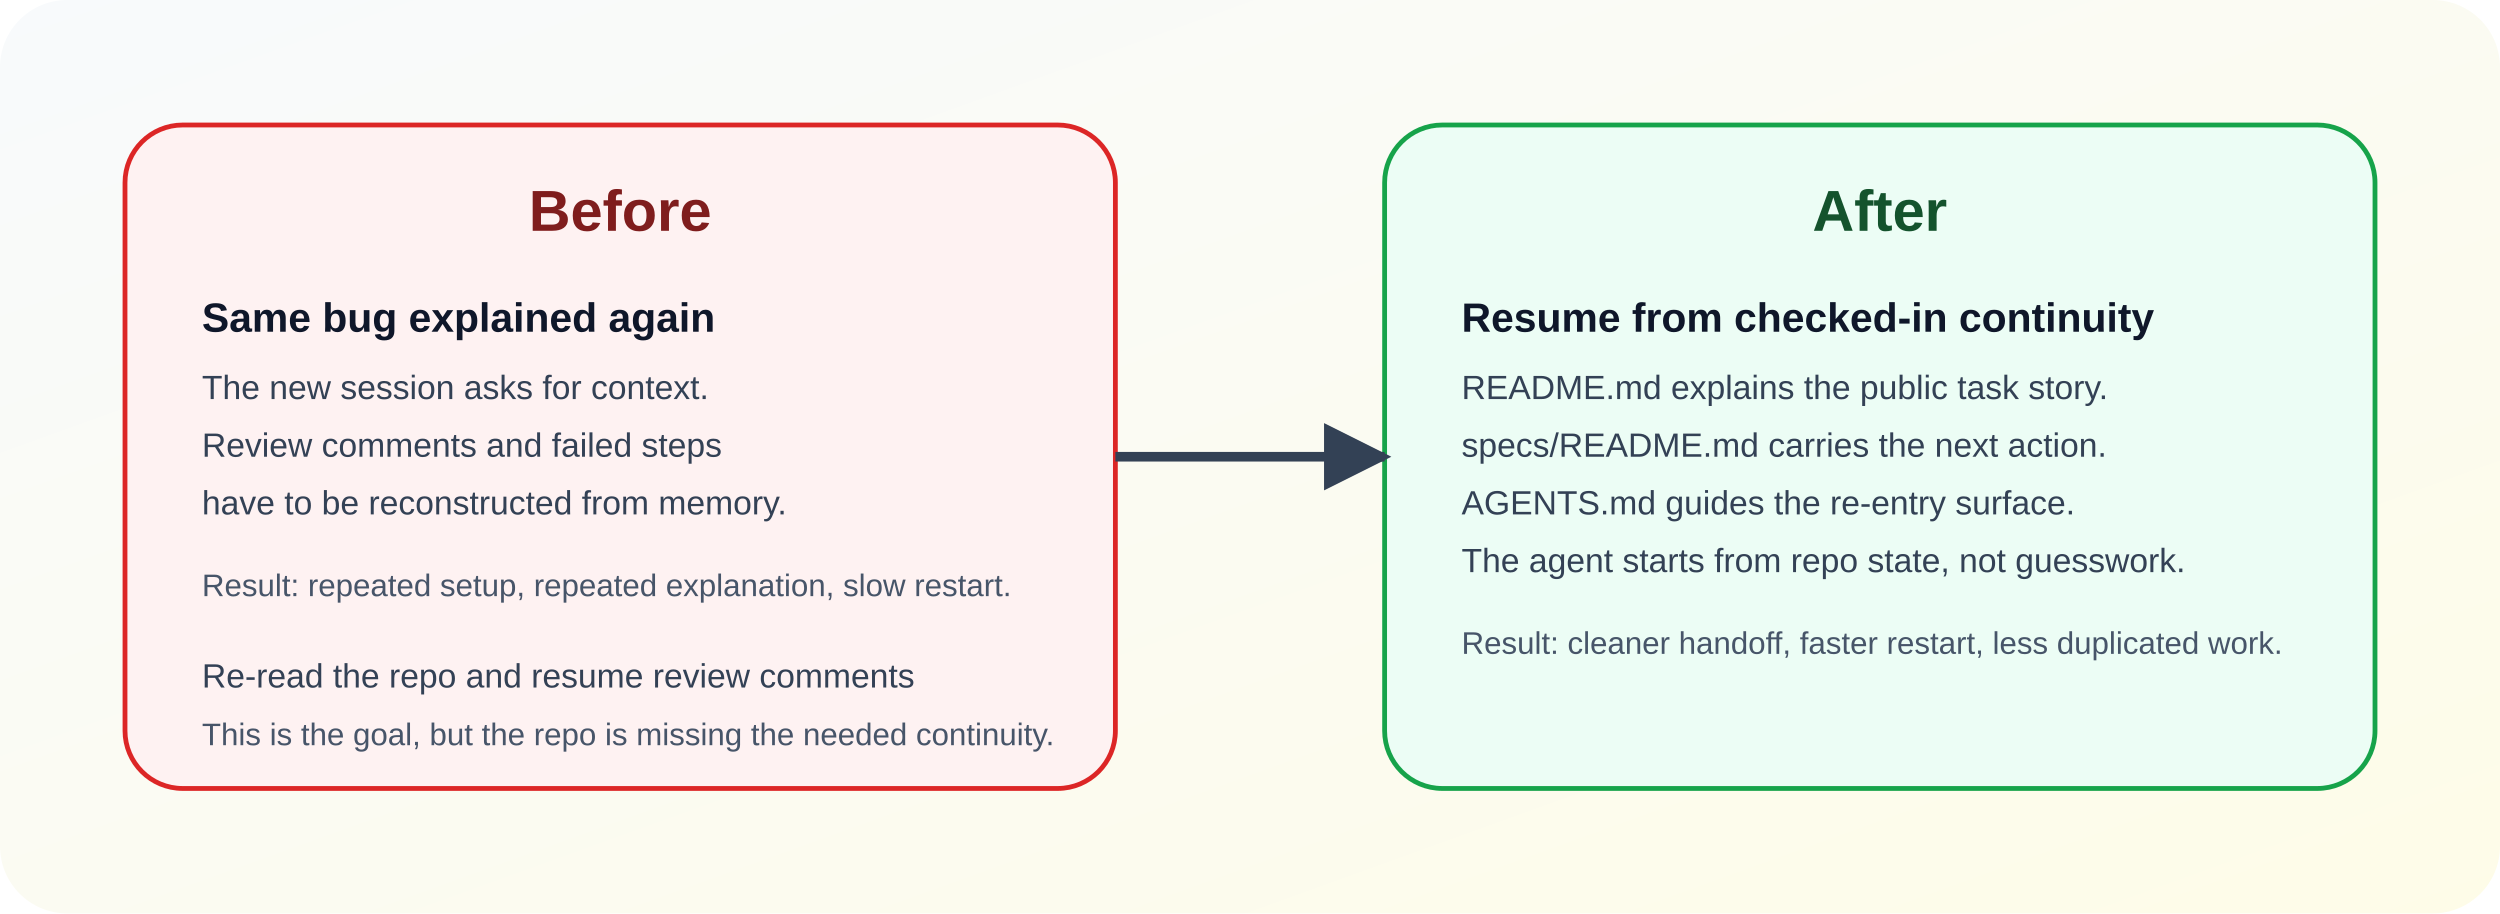
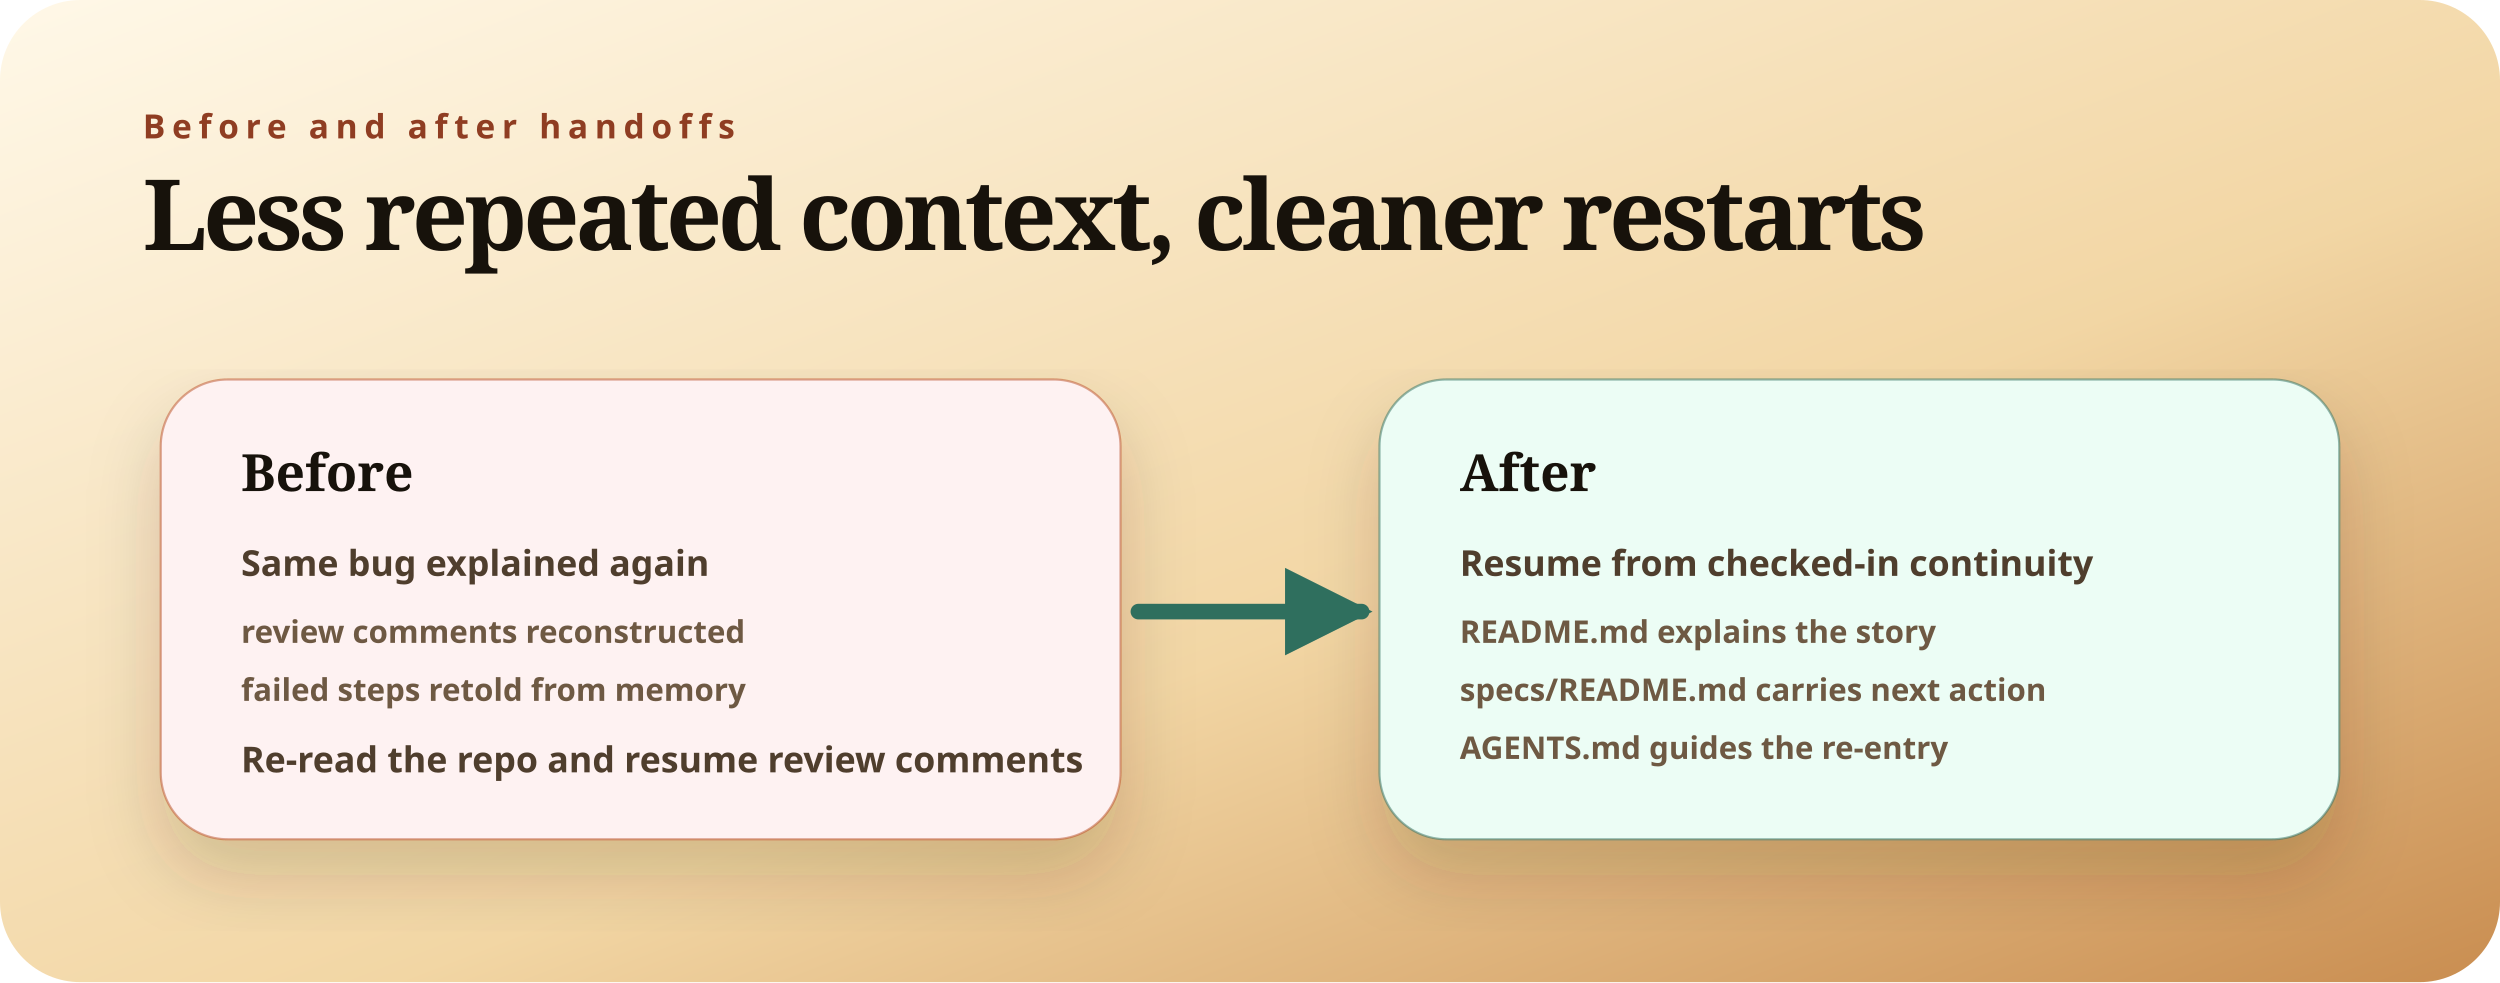
- <svg xmlns="http://www.w3.org/2000/svg" viewBox="0 0 1040 380" role="img" aria-labelledby="title desc">
+ <svg xmlns="http://www.w3.org/2000/svg" width="1120" height="440" viewBox="0 0 1120 440" role="img" aria-labelledby="title desc">
  <defs>
-     <linearGradient id="bg" x1="0" x2="1" y1="0" y2="1">
-       <stop offset="0%" stop-color="#f8fafc" />
-       <stop offset="100%" stop-color="#fefce8" />
+     <linearGradient id="paper" x1="0" y1="0" x2="1" y2="1">
+       <stop offset="0%" stop-color="#fff8e8" />
+       <stop offset="58%" stop-color="#f2d6a4" />
+       <stop offset="100%" stop-color="#c98d50" />
    </linearGradient>
-     <marker id="arrow" viewBox="0 0 10 10" refX="9" refY="5" markerWidth="7" markerHeight="7" orient="auto-start-reverse">
-       <path d="M 0 0 L 10 5 L 0 10 z" fill="#334155" />
+     <linearGradient id="ink" x1="0" y1="0" x2="1" y2="1">
+       <stop offset="0%" stop-color="#203a33" />
+       <stop offset="100%" stop-color="#101820" />
+     </linearGradient>
+     <linearGradient id="heat" x1="0" y1="0" x2="1" y2="0">
+       <stop offset="0%" stop-color="#b54720" />
+       <stop offset="48%" stop-color="#e6a92f" />
+       <stop offset="100%" stop-color="#2f6f5e" />
+     </linearGradient>
+     <filter id="soft" x="-10%" y="-10%" width="120%" height="130%">
+       <feDropShadow dx="0" dy="16" stdDeviation="16" flood-color="#3a2410" flood-opacity=".18" />
+     </filter>
+     <marker id="arrow" viewBox="0 0 10 10" refX="8" refY="5" markerWidth="7" markerHeight="7" orient="auto-start-reverse">
+       <path d="M 1 1 L 9 5 L 1 9 z" fill="#2f6f5e" />
    </marker>
-     <style>
-       .heading { font: 700 24px Arial, sans-serif; }
-       .title { font: 700 17px Arial, sans-serif; fill: #0f172a; }
-       .body { font: 14px Arial, sans-serif; fill: #334155; }
-       .small { font: 13px Arial, sans-serif; fill: #475569; }
-     </style>
  </defs>
-   <rect width="1040" height="380" rx="28" fill="url(#bg)" />
-   <rect x="52" y="52" width="412" height="276" rx="24" fill="#fef2f2" stroke="#dc2626" stroke-width="2" />
-   <rect x="576" y="52" width="412" height="276" rx="24" fill="#ecfdf5" stroke="#16a34a" stroke-width="2" />
-   <text class="heading" x="258" y="96" text-anchor="middle" fill="#7f1d1d">Before</text>
-   <text class="heading" x="782" y="96" text-anchor="middle" fill="#14532d">After</text>
-   <text class="title" x="84" y="138">Same bug explained again</text>
-   <text class="body" x="84" y="166">The new session asks for context.</text>
-   <text class="body" x="84" y="190">Review comments and failed steps</text>
-   <text class="body" x="84" y="214">have to be reconstructed from memory.</text>
-   <text class="small" x="84" y="248">Result: repeated setup, repeated explanation, slow restart.</text>
-   <text class="body" x="84" y="286">Re-read the repo and resume review comments</text>
-   <text class="small" x="84" y="310">This is the goal, but the repo is missing the needed continuity.</text>
-   <text class="title" x="608" y="138">Resume from checked-in continuity</text>
-   <text class="body" x="608" y="166">README.md explains the public task story.</text>
-   <text class="body" x="608" y="190">specs/README.md carries the next action.</text>
-   <text class="body" x="608" y="214">AGENTS.md guides the re-entry surface.</text>
-   <text class="body" x="608" y="238">The agent starts from repo state, not guesswork.</text>
-   <text class="small" x="608" y="272">Result: cleaner handoff, faster restart, less duplicated work.</text>
-   <path d="M464 190 H576" fill="none" stroke="#334155" stroke-width="4" marker-end="url(#arrow)" />
+   <style>
+     .eyebrow { font: 800 15px Aptos, Segoe UI, sans-serif; letter-spacing: 3px; text-transform: uppercase; fill: #8f3d22; }
+     .headline { font: 800 44px Georgia, serif; letter-spacing: -1.8px; fill: #17120b; }
+     .subhead { font: 600 19px Aptos, Segoe UI, sans-serif; fill: #5d4630; }
+     .card-title { font: 800 23px Georgia, serif; fill: #17120b; }
+     .card-title-light { font: 800 23px Georgia, serif; fill: #fff8e8; }
+     .label { font: 800 13px Aptos, Segoe UI, sans-serif; letter-spacing: 2px; text-transform: uppercase; fill: #8f3d22; }
+     .body { font: 600 16px Aptos, Segoe UI, sans-serif; fill: #4f3e2d; }
+     .body-light { font: 600 16px Aptos, Segoe UI, sans-serif; fill: #efe2c8; }
+     .small { font: 600 14px Aptos, Segoe UI, sans-serif; fill: #6e5943; }
+     .small-light { font: 600 14px Aptos, Segoe UI, sans-serif; fill: #d8c7a8; }
+   </style>
+   <rect width="1120" height="440" rx="36" fill="url(#paper)" />
+   <text class="eyebrow" x="64" y="62">Before and after handoffs</text>
+   <text class="headline" x="64" y="112">Less repeated context, cleaner restarts</text>
+   <rect x="72" y="170" width="430" height="206" rx="30" fill="#fef2f2" stroke="#b54720" stroke-opacity=".48" filter="url(#soft)" />
+   <text class="card-title" x="108" y="220" fill="#7f1d1d">Before</text>
+   <text class="body" x="108" y="258">Same bug explained again</text>
+   <text class="small" x="108" y="288">review comments reconstructed</text>
+   <text class="small" x="108" y="314">failed steps retold from memory</text>
+   <text class="body" x="108" y="346">Re-read the repo and resume review comments</text>
+   <rect x="618" y="170" width="430" height="206" rx="30" fill="#ecfdf5" stroke="#2f6f5e" stroke-opacity=".5" filter="url(#soft)" />
+   <text class="card-title" x="654" y="220" fill="#14532d">After</text>
+   <text class="body" x="654" y="258">Resume from checked-in continuity</text>
+   <text class="small" x="654" y="288">README.md explains the story</text>
+   <text class="small" x="654" y="314">specs/README.md carries next action</text>
+   <text class="small" x="654" y="340">AGENTS.md guides the re-entry</text>
+   <line x1="510" y1="274" x2="610" y2="274" stroke="#2f6f5e" stroke-width="7" stroke-linecap="round" marker-end="url(#arrow)" />
</svg>
